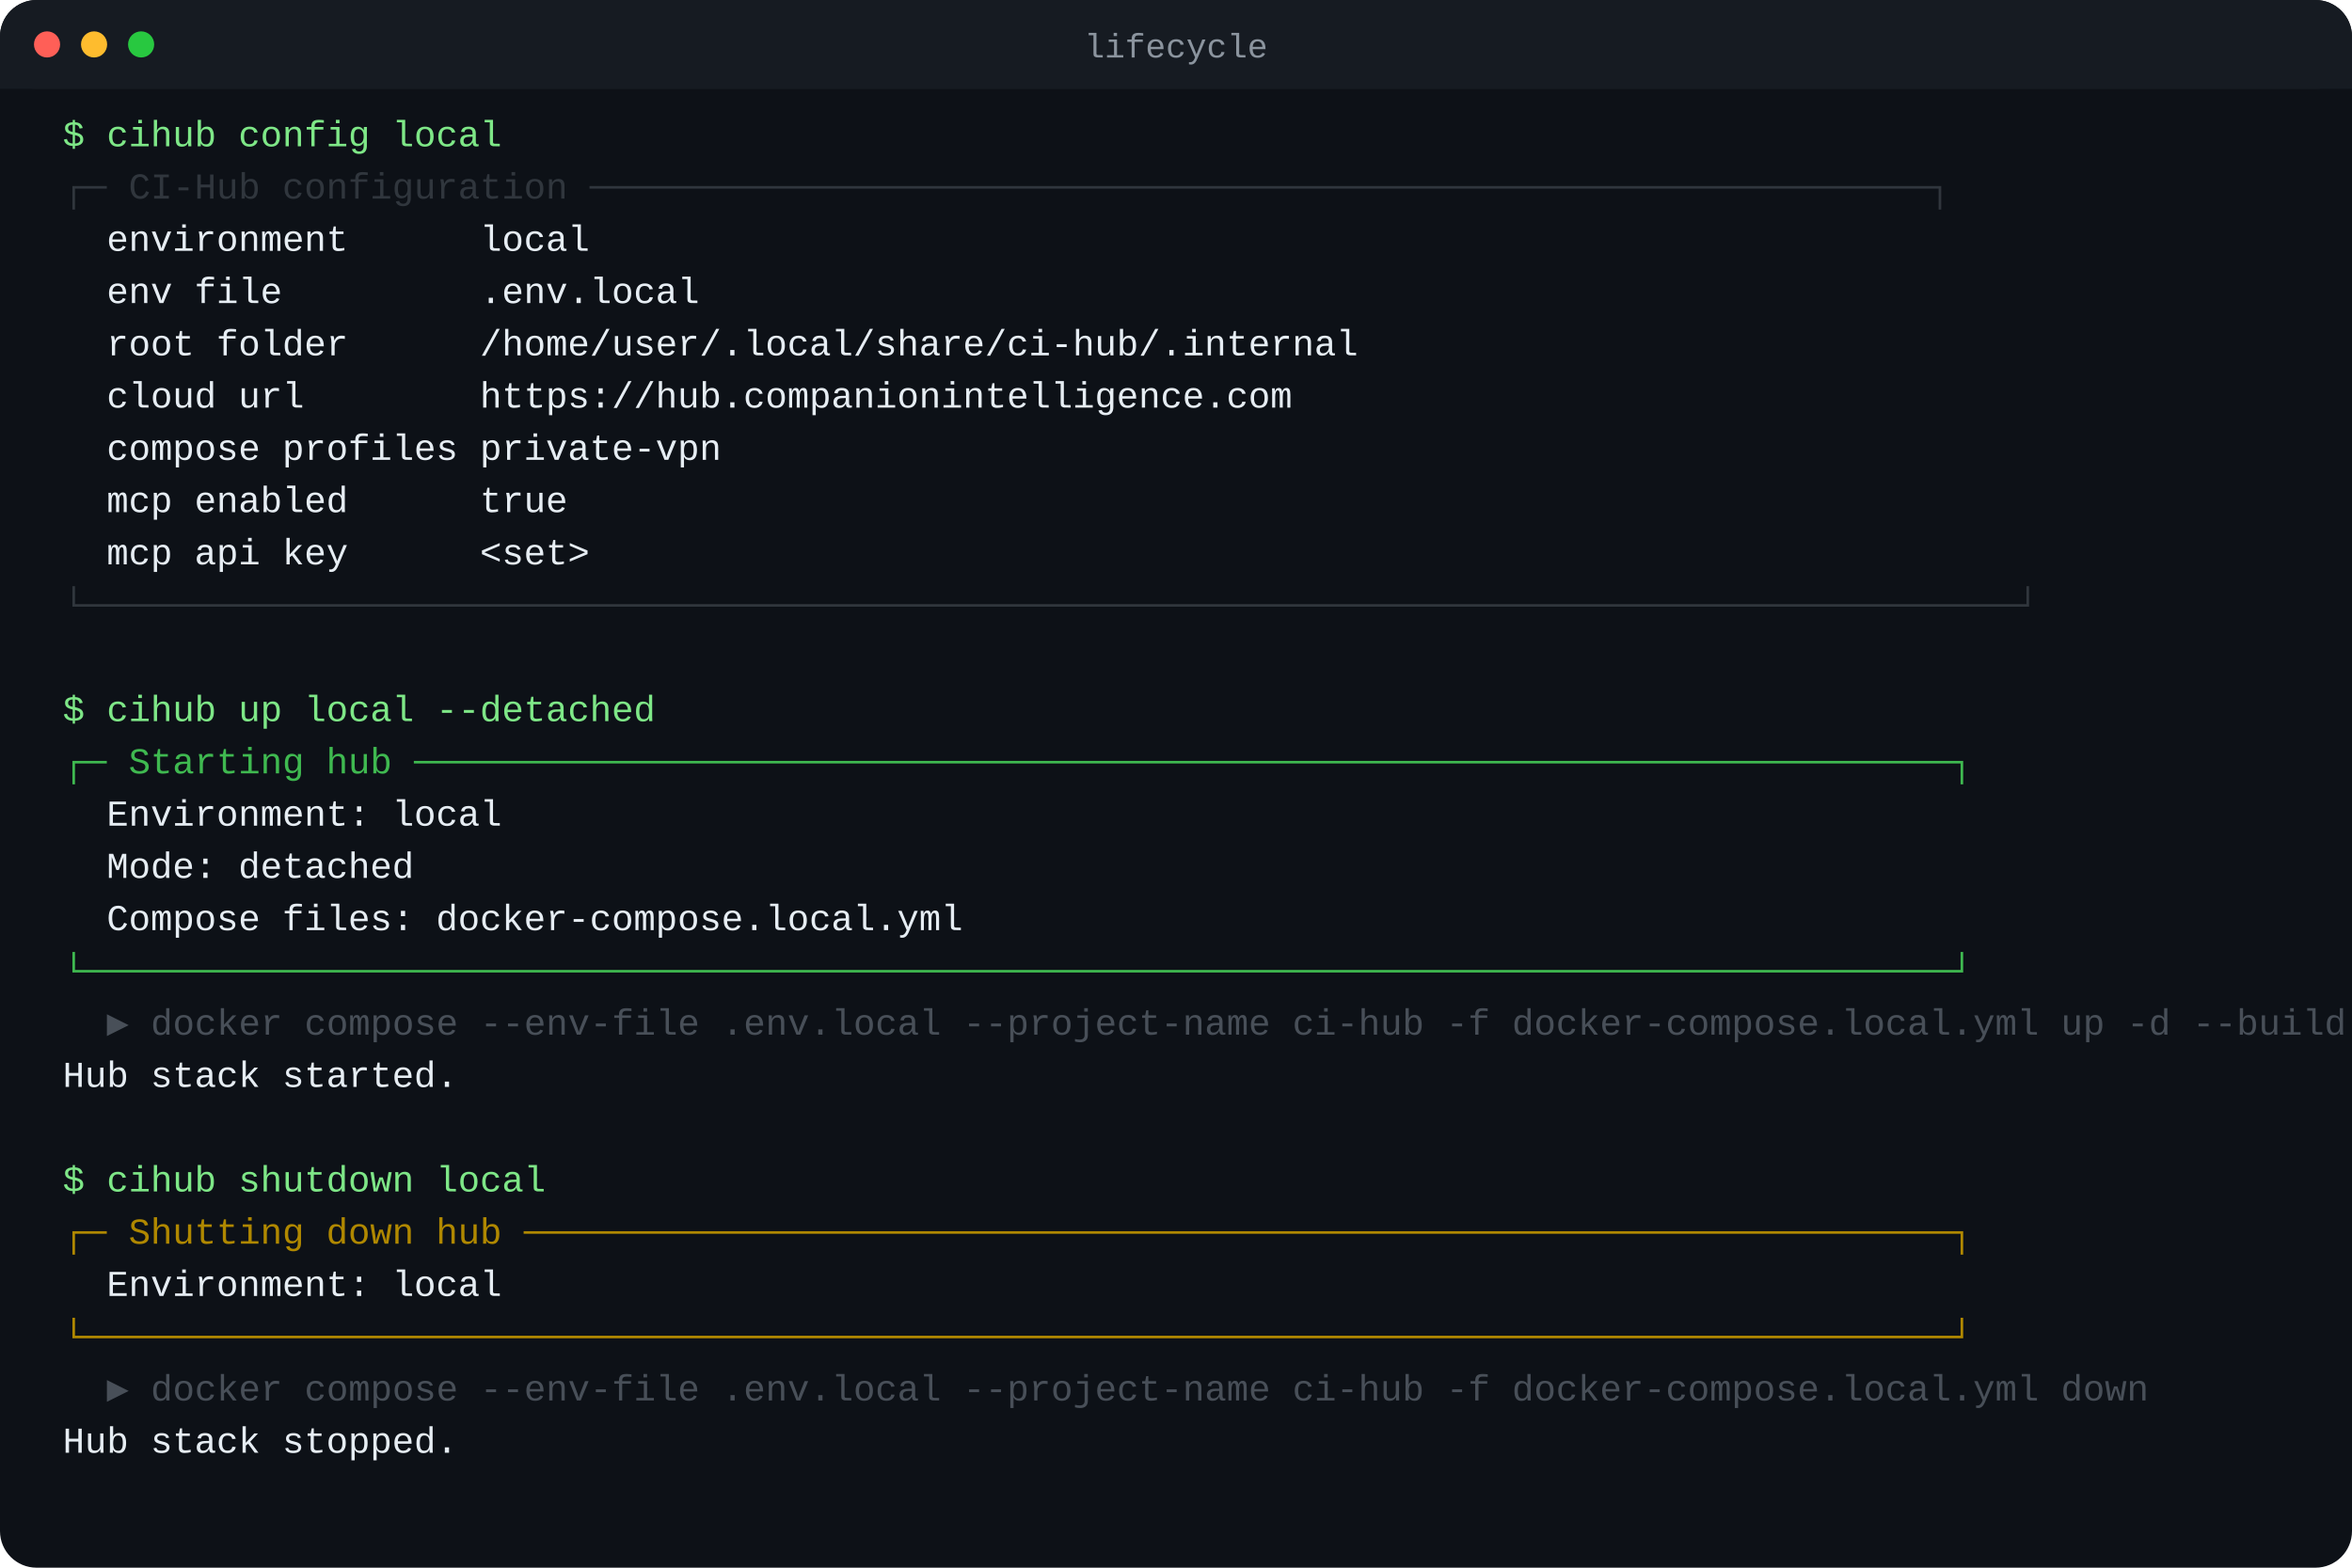
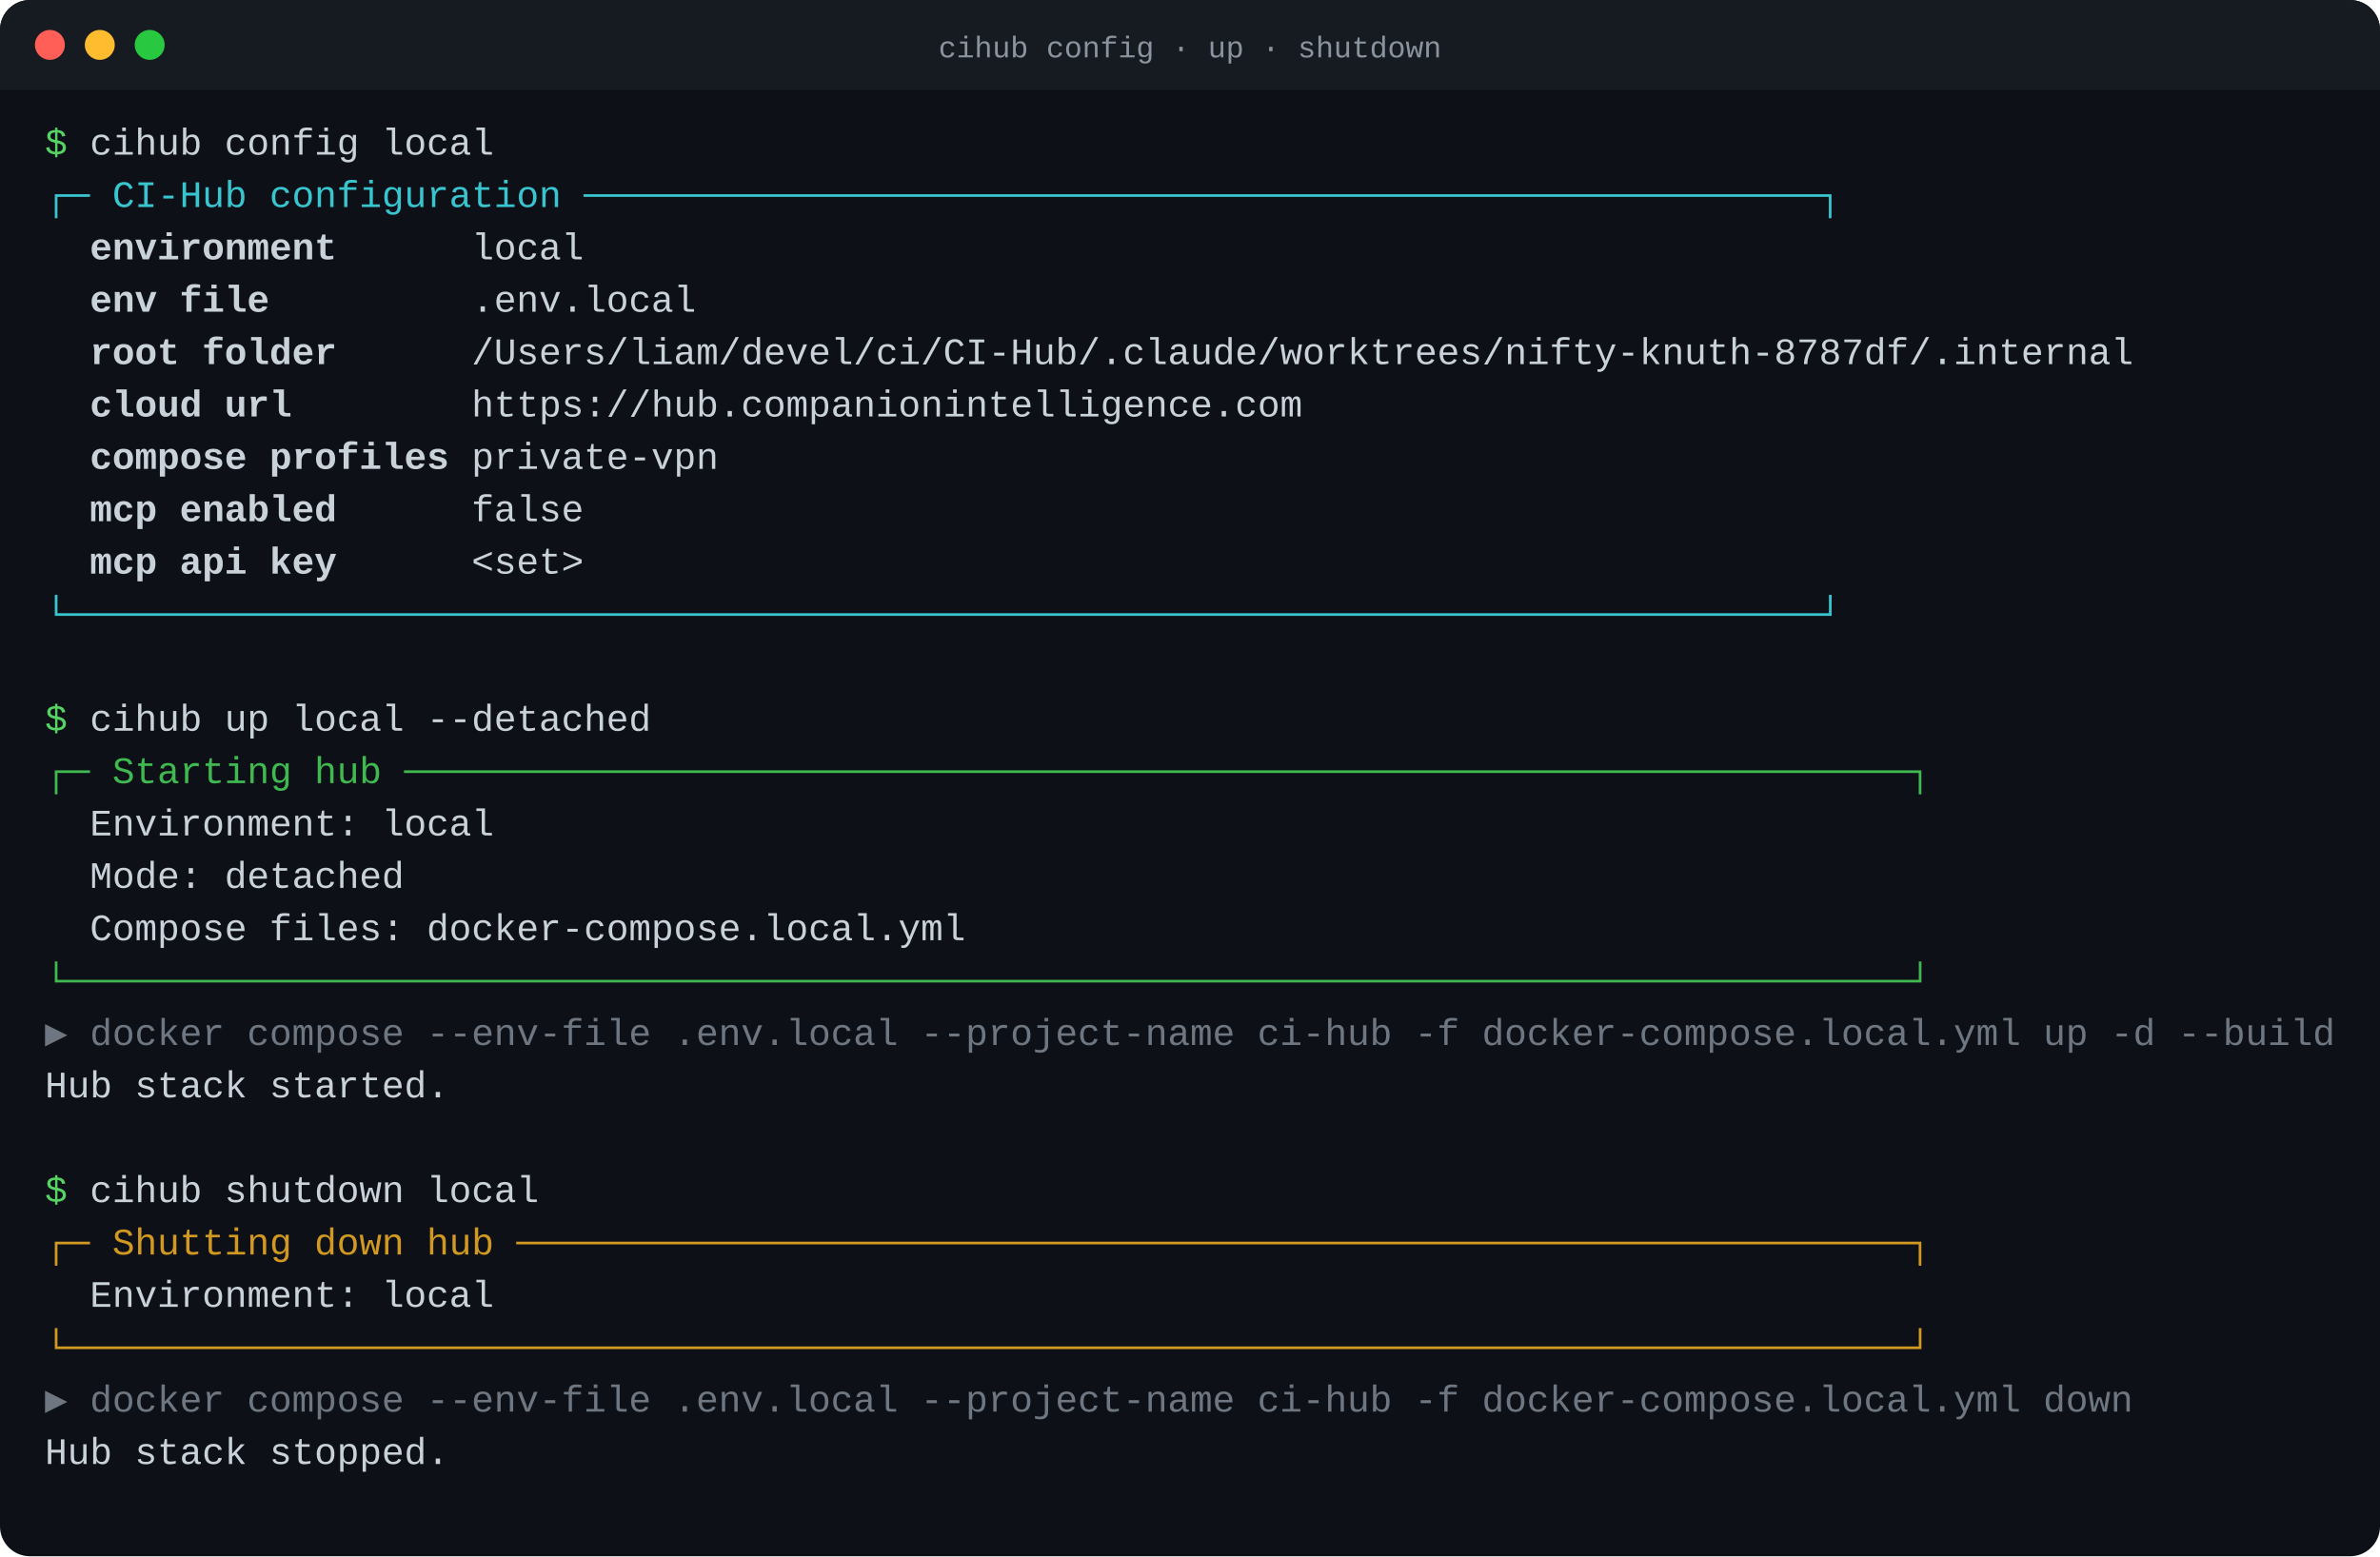
- <svg xmlns="http://www.w3.org/2000/svg" width="900" height="600" viewBox="0 0 900 600" role="img" aria-labelledby="title desc">
-   <rect width="900" height="600" rx="14" fill="#0d1117" />
-   <rect x="0" y="0" width="900" height="34" rx="14" fill="#161b22" />
-   <rect x="0" y="20" width="900" height="14" fill="#161b22" />
-   <circle cx="18" cy="17" r="5" fill="#ff5f57" />
-   <circle cx="36" cy="17" r="5" fill="#febc2e" />
-   <circle cx="54" cy="17" r="5" fill="#28c840" />
-   <text x="450" y="22" text-anchor="middle" fill="#8b949e" font-size="13" font-family="ui-monospace, SFMono-Regular, Menlo, Monaco, Consolas, Liberation Mono, monospace">lifecycle</text>
-   <g font-family="ui-monospace, SFMono-Regular, Menlo, Monaco, Consolas, Liberation Mono, monospace" font-size="14" xml:space="preserve">
-     <text x="24" y="56" fill="#7ee787">$ cihub config local</text>
-     <text x="24" y="76" fill="#30363d">┌─ CI-Hub configuration ─────────────────────────────────────────────────────────────┐</text>
-     <text x="24" y="96" fill="#e6edf3">  environment      local</text>
-     <text x="24" y="116" fill="#e6edf3">  env file         .env.local</text>
-     <text x="24" y="136" fill="#e6edf3">  root folder      /home/user/.local/share/ci-hub/.internal</text>
-     <text x="24" y="156" fill="#e6edf3">  cloud url        https://hub.companionintelligence.com</text>
-     <text x="24" y="176" fill="#e6edf3">  compose profiles private-vpn</text>
-     <text x="24" y="196" fill="#e6edf3">  mcp enabled      true</text>
-     <text x="24" y="216" fill="#e6edf3">  mcp api key      &lt;set&gt;</text>
-     <text x="24" y="236" fill="#30363d">└────────────────────────────────────────────────────────────────────────────────────────┘</text>
-     <text x="24" y="276" fill="#7ee787">$ cihub up local --detached</text>
-     <text x="24" y="296" fill="#3fb950">┌─ Starting hub ──────────────────────────────────────────────────────────────────────┐</text>
-     <text x="24" y="316" fill="#e6edf3">  Environment: local</text>
-     <text x="24" y="336" fill="#e6edf3">  Mode: detached</text>
-     <text x="24" y="356" fill="#e6edf3">  Compose files: docker-compose.local.yml</text>
-     <text x="24" y="376" fill="#3fb950">└─────────────────────────────────────────────────────────────────────────────────────┘</text>
-     <text x="24" y="396" fill="#484f58">  ▶ docker compose --env-file .env.local --project-name ci-hub -f docker-compose.local.yml up -d --build</text>
-     <text x="24" y="416" fill="#e6edf3">Hub stack started.</text>
-     <text x="24" y="456" fill="#7ee787">$ cihub shutdown local</text>
-     <text x="24" y="476" fill="#b08800">┌─ Shutting down hub ─────────────────────────────────────────────────────────────────┐</text>
-     <text x="24" y="496" fill="#e6edf3">  Environment: local</text>
-     <text x="24" y="516" fill="#b08800">└─────────────────────────────────────────────────────────────────────────────────────┘</text>
-     <text x="24" y="536" fill="#484f58">  ▶ docker compose --env-file .env.local --project-name ci-hub -f docker-compose.local.yml down</text>
-     <text x="24" y="556" fill="#e6edf3">Hub stack stopped.</text>
+ <svg xmlns="http://www.w3.org/2000/svg" width="954" height="624" viewBox="0 0 954 624" role="img" aria-label="cihub cihub config · up · shutdown">
+   <rect width="954" height="624" rx="12" fill="#0d1117" />
+   <rect x="0" y="0" width="954" height="36" rx="12" fill="#161b22" />
+   <rect x="0" y="24" width="954" height="12" fill="#161b22" />
+   <circle cx="20" cy="18" r="6" fill="#ff5f57" />
+   <circle cx="40" cy="18" r="6" fill="#febc2e" />
+   <circle cx="60" cy="18" r="6" fill="#28c840" />
+   <text x="477" y="23" text-anchor="middle" fill="#8b949e" font-size="12" font-family="ui-monospace, SFMono-Regular, Menlo, Monaco, Consolas, &quot;Liberation Mono&quot;, monospace">cihub config · up · shutdown</text>
+   <g font-family="ui-monospace, SFMono-Regular, Menlo, Monaco, Consolas, &quot;Liberation Mono&quot;, monospace" font-size="15" xml:space="preserve">
+     <text x="18" y="62" textLength="9" lengthAdjust="spacingAndGlyphs" fill="#56d364">$</text>
+     <text x="36" y="62" textLength="45" lengthAdjust="spacingAndGlyphs" fill="#c9d1d9">cihub</text>
+     <text x="90" y="62" textLength="54" lengthAdjust="spacingAndGlyphs" fill="#c9d1d9">config</text>
+     <text x="153" y="62" textLength="45" lengthAdjust="spacingAndGlyphs" fill="#c9d1d9">local</text>
+     <text x="18" y="83" textLength="18" lengthAdjust="spacingAndGlyphs" fill="#39c5cf">┌─</text>
+     <text x="45" y="83" textLength="54" lengthAdjust="spacingAndGlyphs" fill="#39c5cf">CI-Hub</text>
+     <text x="108" y="83" textLength="117" lengthAdjust="spacingAndGlyphs" fill="#39c5cf">configuration</text>
+     <text x="234" y="83" textLength="504" lengthAdjust="spacingAndGlyphs" fill="#39c5cf">───────────────────────────────────────────────────────┐</text>
+     <text x="36" y="104" textLength="99" lengthAdjust="spacingAndGlyphs" fill="#c9d1d9" font-weight="bold">environment</text>
+     <text x="189" y="104" textLength="45" lengthAdjust="spacingAndGlyphs" fill="#c9d1d9">local</text>
+     <text x="36" y="125" textLength="27" lengthAdjust="spacingAndGlyphs" fill="#c9d1d9" font-weight="bold">env</text>
+     <text x="72" y="125" textLength="36" lengthAdjust="spacingAndGlyphs" fill="#c9d1d9" font-weight="bold">file</text>
+     <text x="189" y="125" textLength="90" lengthAdjust="spacingAndGlyphs" fill="#c9d1d9">.env.local</text>
+     <text x="36" y="146" textLength="36" lengthAdjust="spacingAndGlyphs" fill="#c9d1d9" font-weight="bold">root</text>
+     <text x="81" y="146" textLength="54" lengthAdjust="spacingAndGlyphs" fill="#c9d1d9" font-weight="bold">folder</text>
+     <text x="189" y="146" textLength="666" lengthAdjust="spacingAndGlyphs" fill="#c9d1d9">/Users/liam/devel/ci/CI-Hub/.claude/worktrees/nifty-knuth-8787df/.internal</text>
+     <text x="36" y="167" textLength="45" lengthAdjust="spacingAndGlyphs" fill="#c9d1d9" font-weight="bold">cloud</text>
+     <text x="90" y="167" textLength="27" lengthAdjust="spacingAndGlyphs" fill="#c9d1d9" font-weight="bold">url</text>
+     <text x="189" y="167" textLength="333" lengthAdjust="spacingAndGlyphs" fill="#c9d1d9">https://hub.companionintelligence.com</text>
+     <text x="36" y="188" textLength="63" lengthAdjust="spacingAndGlyphs" fill="#c9d1d9" font-weight="bold">compose</text>
+     <text x="108" y="188" textLength="72" lengthAdjust="spacingAndGlyphs" fill="#c9d1d9" font-weight="bold">profiles</text>
+     <text x="189" y="188" textLength="99" lengthAdjust="spacingAndGlyphs" fill="#c9d1d9">private-vpn</text>
+     <text x="36" y="209" textLength="27" lengthAdjust="spacingAndGlyphs" fill="#c9d1d9" font-weight="bold">mcp</text>
+     <text x="72" y="209" textLength="63" lengthAdjust="spacingAndGlyphs" fill="#c9d1d9" font-weight="bold">enabled</text>
+     <text x="189" y="209" textLength="45" lengthAdjust="spacingAndGlyphs" fill="#c9d1d9">false</text>
+     <text x="36" y="230" textLength="27" lengthAdjust="spacingAndGlyphs" fill="#c9d1d9" font-weight="bold">mcp</text>
+     <text x="72" y="230" textLength="27" lengthAdjust="spacingAndGlyphs" fill="#c9d1d9" font-weight="bold">api</text>
+     <text x="108" y="230" textLength="27" lengthAdjust="spacingAndGlyphs" fill="#c9d1d9" font-weight="bold">key</text>
+     <text x="189" y="230" textLength="45" lengthAdjust="spacingAndGlyphs" fill="#c9d1d9">&lt;set&gt;</text>
+     <text x="18" y="251" textLength="720" lengthAdjust="spacingAndGlyphs" fill="#39c5cf">└──────────────────────────────────────────────────────────────────────────────┘</text>
+     <text x="18" y="293" textLength="9" lengthAdjust="spacingAndGlyphs" fill="#56d364">$</text>
+     <text x="36" y="293" textLength="45" lengthAdjust="spacingAndGlyphs" fill="#c9d1d9">cihub</text>
+     <text x="90" y="293" textLength="18" lengthAdjust="spacingAndGlyphs" fill="#c9d1d9">up</text>
+     <text x="117" y="293" textLength="45" lengthAdjust="spacingAndGlyphs" fill="#c9d1d9">local</text>
+     <text x="171" y="293" textLength="90" lengthAdjust="spacingAndGlyphs" fill="#c9d1d9">--detached</text>
+     <text x="18" y="314" textLength="18" lengthAdjust="spacingAndGlyphs" fill="#3fb950">┌─</text>
+     <text x="45" y="314" textLength="72" lengthAdjust="spacingAndGlyphs" fill="#3fb950">Starting</text>
+     <text x="126" y="314" textLength="27" lengthAdjust="spacingAndGlyphs" fill="#3fb950">hub</text>
+     <text x="162" y="314" textLength="612" lengthAdjust="spacingAndGlyphs" fill="#3fb950">───────────────────────────────────────────────────────────────────┐</text>
+     <text x="36" y="335" textLength="108" lengthAdjust="spacingAndGlyphs" fill="#c9d1d9">Environment:</text>
+     <text x="153" y="335" textLength="45" lengthAdjust="spacingAndGlyphs" fill="#c9d1d9">local</text>
+     <text x="36" y="356" textLength="45" lengthAdjust="spacingAndGlyphs" fill="#c9d1d9">Mode:</text>
+     <text x="90" y="356" textLength="72" lengthAdjust="spacingAndGlyphs" fill="#c9d1d9">detached</text>
+     <text x="36" y="377" textLength="63" lengthAdjust="spacingAndGlyphs" fill="#c9d1d9">Compose</text>
+     <text x="108" y="377" textLength="54" lengthAdjust="spacingAndGlyphs" fill="#c9d1d9">files:</text>
+     <text x="171" y="377" textLength="216" lengthAdjust="spacingAndGlyphs" fill="#c9d1d9">docker-compose.local.yml</text>
+     <text x="18" y="398" textLength="756" lengthAdjust="spacingAndGlyphs" fill="#3fb950">└──────────────────────────────────────────────────────────────────────────────────┘</text>
+     <text x="18" y="419" textLength="9" lengthAdjust="spacingAndGlyphs" fill="#6e7681">▶</text>
+     <text x="36" y="419" textLength="54" lengthAdjust="spacingAndGlyphs" fill="#6e7681">docker</text>
+     <text x="99" y="419" textLength="63" lengthAdjust="spacingAndGlyphs" fill="#6e7681">compose</text>
+     <text x="171" y="419" textLength="90" lengthAdjust="spacingAndGlyphs" fill="#6e7681">--env-file</text>
+     <text x="270" y="419" textLength="90" lengthAdjust="spacingAndGlyphs" fill="#6e7681">.env.local</text>
+     <text x="369" y="419" textLength="126" lengthAdjust="spacingAndGlyphs" fill="#6e7681">--project-name</text>
+     <text x="504" y="419" textLength="54" lengthAdjust="spacingAndGlyphs" fill="#6e7681">ci-hub</text>
+     <text x="567" y="419" textLength="18" lengthAdjust="spacingAndGlyphs" fill="#6e7681">-f</text>
+     <text x="594" y="419" textLength="216" lengthAdjust="spacingAndGlyphs" fill="#6e7681">docker-compose.local.yml</text>
+     <text x="819" y="419" textLength="18" lengthAdjust="spacingAndGlyphs" fill="#6e7681">up</text>
+     <text x="846" y="419" textLength="18" lengthAdjust="spacingAndGlyphs" fill="#6e7681">-d</text>
+     <text x="873" y="419" textLength="63" lengthAdjust="spacingAndGlyphs" fill="#6e7681">--build</text>
+     <text x="18" y="440" textLength="27" lengthAdjust="spacingAndGlyphs" fill="#c9d1d9">Hub</text>
+     <text x="54" y="440" textLength="45" lengthAdjust="spacingAndGlyphs" fill="#c9d1d9">stack</text>
+     <text x="108" y="440" textLength="72" lengthAdjust="spacingAndGlyphs" fill="#c9d1d9">started.</text>
+     <text x="18" y="482" textLength="9" lengthAdjust="spacingAndGlyphs" fill="#56d364">$</text>
+     <text x="36" y="482" textLength="45" lengthAdjust="spacingAndGlyphs" fill="#c9d1d9">cihub</text>
+     <text x="90" y="482" textLength="72" lengthAdjust="spacingAndGlyphs" fill="#c9d1d9">shutdown</text>
+     <text x="171" y="482" textLength="45" lengthAdjust="spacingAndGlyphs" fill="#c9d1d9">local</text>
+     <text x="18" y="503" textLength="18" lengthAdjust="spacingAndGlyphs" fill="#d29922">┌─</text>
+     <text x="45" y="503" textLength="72" lengthAdjust="spacingAndGlyphs" fill="#d29922">Shutting</text>
+     <text x="126" y="503" textLength="36" lengthAdjust="spacingAndGlyphs" fill="#d29922">down</text>
+     <text x="171" y="503" textLength="27" lengthAdjust="spacingAndGlyphs" fill="#d29922">hub</text>
+     <text x="207" y="503" textLength="567" lengthAdjust="spacingAndGlyphs" fill="#d29922">──────────────────────────────────────────────────────────────┐</text>
+     <text x="36" y="524" textLength="108" lengthAdjust="spacingAndGlyphs" fill="#c9d1d9">Environment:</text>
+     <text x="153" y="524" textLength="45" lengthAdjust="spacingAndGlyphs" fill="#c9d1d9">local</text>
+     <text x="18" y="545" textLength="756" lengthAdjust="spacingAndGlyphs" fill="#d29922">└──────────────────────────────────────────────────────────────────────────────────┘</text>
+     <text x="18" y="566" textLength="9" lengthAdjust="spacingAndGlyphs" fill="#6e7681">▶</text>
+     <text x="36" y="566" textLength="54" lengthAdjust="spacingAndGlyphs" fill="#6e7681">docker</text>
+     <text x="99" y="566" textLength="63" lengthAdjust="spacingAndGlyphs" fill="#6e7681">compose</text>
+     <text x="171" y="566" textLength="90" lengthAdjust="spacingAndGlyphs" fill="#6e7681">--env-file</text>
+     <text x="270" y="566" textLength="90" lengthAdjust="spacingAndGlyphs" fill="#6e7681">.env.local</text>
+     <text x="369" y="566" textLength="126" lengthAdjust="spacingAndGlyphs" fill="#6e7681">--project-name</text>
+     <text x="504" y="566" textLength="54" lengthAdjust="spacingAndGlyphs" fill="#6e7681">ci-hub</text>
+     <text x="567" y="566" textLength="18" lengthAdjust="spacingAndGlyphs" fill="#6e7681">-f</text>
+     <text x="594" y="566" textLength="216" lengthAdjust="spacingAndGlyphs" fill="#6e7681">docker-compose.local.yml</text>
+     <text x="819" y="566" textLength="36" lengthAdjust="spacingAndGlyphs" fill="#6e7681">down</text>
+     <text x="18" y="587" textLength="27" lengthAdjust="spacingAndGlyphs" fill="#c9d1d9">Hub</text>
+     <text x="54" y="587" textLength="45" lengthAdjust="spacingAndGlyphs" fill="#c9d1d9">stack</text>
+     <text x="108" y="587" textLength="72" lengthAdjust="spacingAndGlyphs" fill="#c9d1d9">stopped.</text>
  </g>
</svg>
